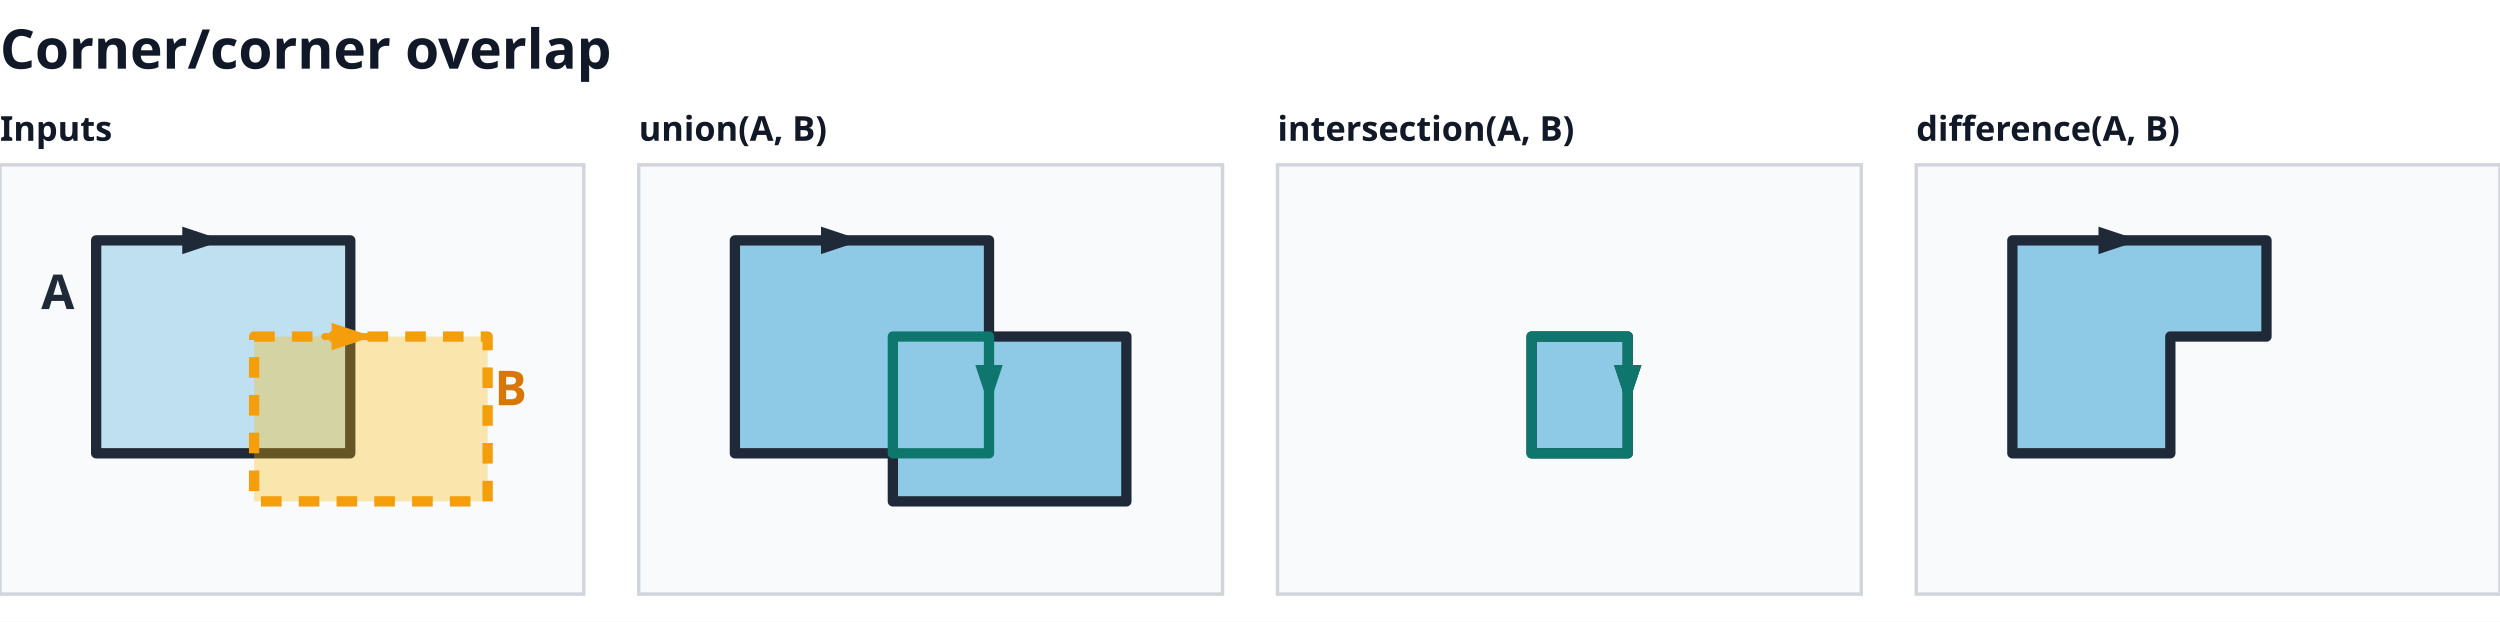
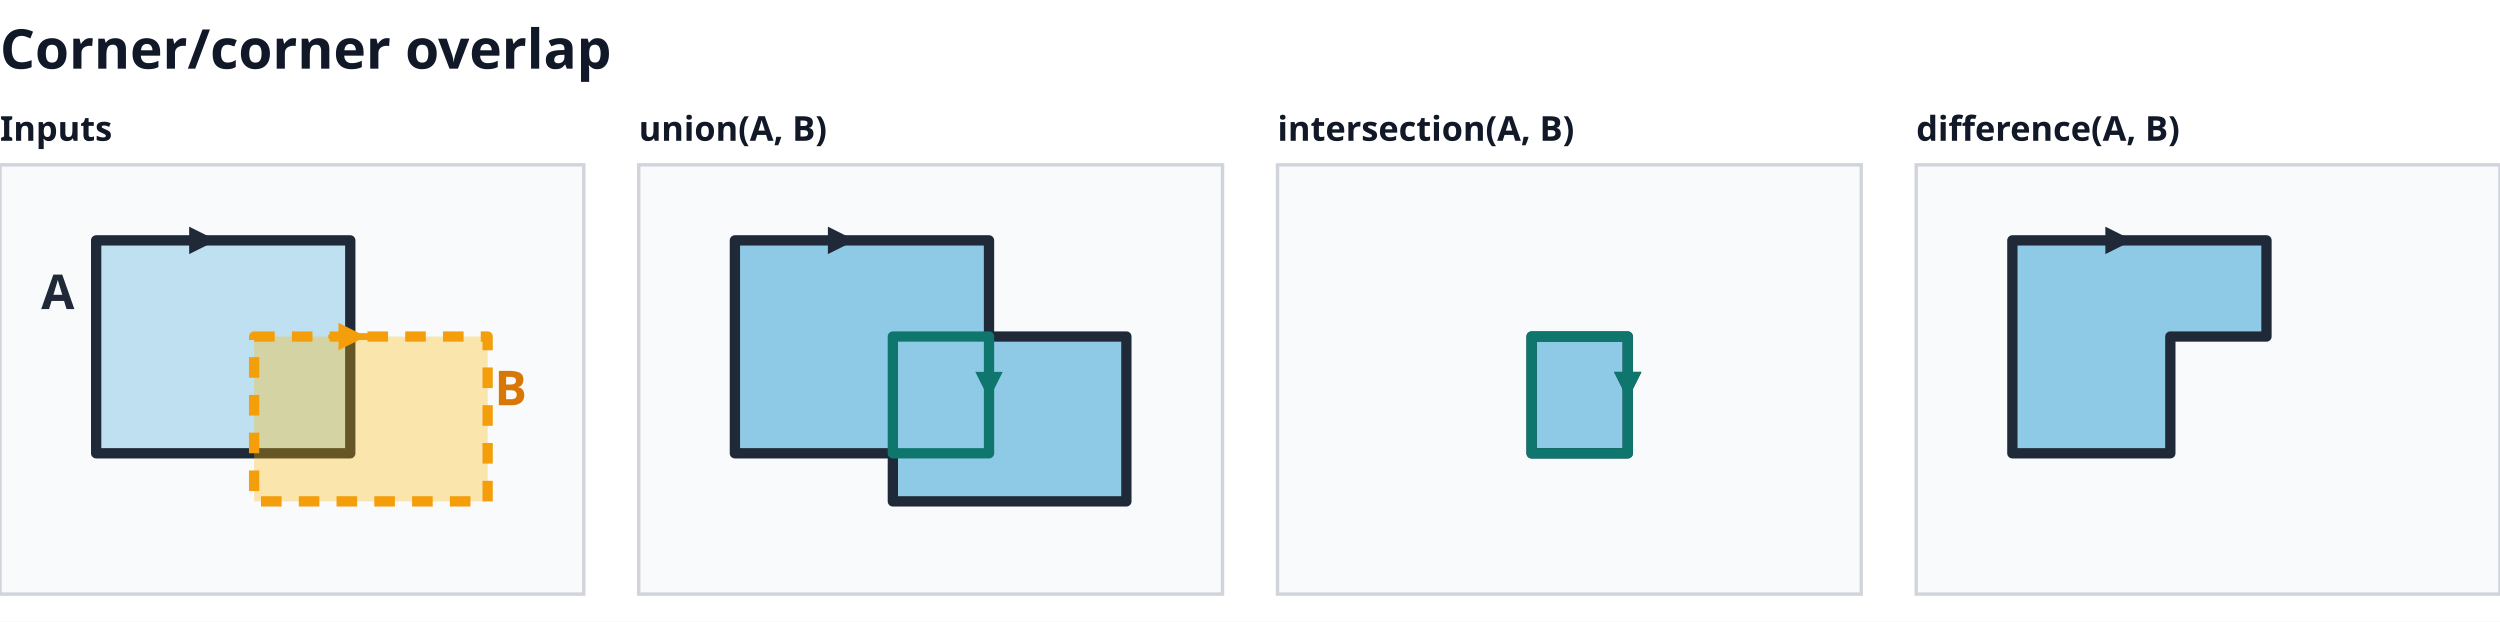
<svg xmlns="http://www.w3.org/2000/svg" viewBox="0 0 728 181">
  <rect x="0" y="0" width="728" height="181" style="fill: #ffffff; stroke: none" />
  <text x="0" y="20" font-size="16" style="fill: #111827; font-family: system-ui, sans-serif; font-weight: 700">Corner/corner overlap</text>
  <rect x="0" y="48" width="170" height="125" style="fill: #f8fafc; stroke: #d1d5db; stroke-width: 1" />
  <text x="0" y="41" font-size="10" style="fill: #111827; font-family: system-ui, sans-serif; font-weight: 700">Inputs</text>
  <path d="M 28 70 H 102 V 132 H 28 Z" style="fill: rgba(142, 202, 230, 0.55); stroke: #1f2937; stroke-width: 3; stroke-linejoin: round" />
  <path d="M 74 98 H 142 V 146 H 74 Z" style="fill: rgba(255, 183, 3, 0.32); stroke: #f59e0b; stroke-width: 3; stroke-dasharray: 6 5; stroke-linejoin: round" />
  <text x="12" y="90" font-size="14" style="fill: #1f2937; font-family: system-ui, sans-serif; font-weight: 700">A</text>
  <text x="144" y="118" font-size="14" style="fill: #d97706; font-family: system-ui, sans-serif; font-weight: 700">B</text>
-   <path d="M 51.08 70 H 67.08" style="fill: none; stroke: #1f2937; stroke-width: 2; stroke-linecap: round" />
-   <path d="M 65.08 70 L 53.08 74 V 66 Z" style="fill: #1f2937; stroke: none" />
-   <path d="M 94.56 98 H 110.56" style="fill: none; stroke: #f59e0b; stroke-width: 2; stroke-linecap: round" />
-   <path d="M 108.56 98 L 96.56 102 V 94 Z" style="fill: #f59e0b; stroke: none" />
+   <path d="M 53.08 70 H 65.08" style="fill: none; stroke: #1f2937; stroke-width: 2; stroke-linecap: round" />
+   <path d="M 63.08 70 L 55.08 74 V 66 Z" style="fill: #1f2937; stroke: none" />
+   <path d="M 96.56 98 H 108.56" style="fill: none; stroke: #f59e0b; stroke-width: 2; stroke-linecap: round" />
+   <path d="M 106.56 98 L 98.56 102 V 94 Z" style="fill: #f59e0b; stroke: none" />
  <rect x="186" y="48" width="170" height="125" style="fill: #f8fafc; stroke: #d1d5db; stroke-width: 1" />
  <text x="186" y="41" font-size="10" style="fill: #111827; font-family: system-ui, sans-serif; font-weight: 700">union(A, B)</text>
  <path d="M 214 70 H 288 V 98 H 328 V 146 H 260 V 132 H 214 Z M 288 98 V 132 H 260 V 98 Z" style="fill: #8ecae6; fill-rule: nonzero; stroke: none" />
  <path d="M 214 70 H 288 V 98 H 328 V 146 H 260 V 132 H 214 Z" style="fill: none; stroke: #1f2937; stroke-width: 3.0; stroke-linejoin: round" />
-   <path d="M 237.08 70 H 253.08" style="fill: none; stroke: #1f2937; stroke-width: 2; stroke-linecap: round" />
-   <path d="M 251.08 70 L 239.08 74 V 66 Z" style="fill: #1f2937; stroke: none" />
+   <path d="M 239.08 70 H 251.08" style="fill: none; stroke: #1f2937; stroke-width: 2; stroke-linecap: round" />
+   <path d="M 249.08 70 L 241.08 74 V 66 Z" style="fill: #1f2937; stroke: none" />
  <path d="M 288 98 V 132 H 260 V 98 Z" style="fill: none; stroke: #0f766e; stroke-width: 3.0; stroke-linejoin: round" />
-   <path d="M 288 104.28 V 120.28" style="fill: none; stroke: #0f766e; stroke-width: 2; stroke-linecap: round" />
-   <path d="M 288 118.28 L 284 106.28 H 292 Z" style="fill: #0f766e; stroke: none" />
+   <path d="M 288 106.28 V 118.28" style="fill: none; stroke: #0f766e; stroke-width: 2; stroke-linecap: round" />
+   <path d="M 288 116.28 L 284 108.28 H 292 Z" style="fill: #0f766e; stroke: none" />
  <rect x="372" y="48" width="170" height="125" style="fill: #f8fafc; stroke: #d1d5db; stroke-width: 1" />
  <text x="372" y="41" font-size="10" style="fill: #111827; font-family: system-ui, sans-serif; font-weight: 700">intersection(A, B)</text>
  <path d="M 474 98 V 132 H 446 V 98 Z M 474 98 V 132 H 446 V 98 Z" style="fill: #8ecae6; fill-rule: nonzero; stroke: none" />
  <path d="M 474 98 V 132 H 446 V 98 Z" style="fill: none; stroke: #1f2937; stroke-width: 3.0; stroke-linejoin: round" />
-   <path d="M 474 104.28 V 120.28" style="fill: none; stroke: #1f2937; stroke-width: 2; stroke-linecap: round" />
-   <path d="M 474 118.28 L 470 106.28 H 478 Z" style="fill: #1f2937; stroke: none" />
+   <path d="M 474 106.28 V 118.28" style="fill: none; stroke: #1f2937; stroke-width: 2; stroke-linecap: round" />
+   <path d="M 474 116.28 L 470 108.28 H 478 Z" style="fill: #1f2937; stroke: none" />
  <path d="M 474 98 V 132 H 446 V 98 Z" style="fill: none; stroke: #0f766e; stroke-width: 3.0; stroke-linejoin: round" />
-   <path d="M 474 104.28 V 120.28" style="fill: none; stroke: #0f766e; stroke-width: 2; stroke-linecap: round" />
-   <path d="M 474 118.28 L 470 106.28 H 478 Z" style="fill: #0f766e; stroke: none" />
+   <path d="M 474 106.28 V 118.28" style="fill: none; stroke: #0f766e; stroke-width: 2; stroke-linecap: round" />
+   <path d="M 474 116.28 L 470 108.28 H 478 Z" style="fill: #0f766e; stroke: none" />
  <rect x="558" y="48" width="170" height="125" style="fill: #f8fafc; stroke: #d1d5db; stroke-width: 1" />
  <text x="558" y="41" font-size="10" style="fill: #111827; font-family: system-ui, sans-serif; font-weight: 700">difference(A, B)</text>
  <path d="M 586 70 H 660 V 98 H 632 V 132 H 586 Z" style="fill: #8ecae6; fill-rule: nonzero; stroke: none" />
  <path d="M 586 70 H 660 V 98 H 632 V 132 H 586 Z" style="fill: none; stroke: #1f2937; stroke-width: 3.0; stroke-linejoin: round" />
-   <path d="M 609.08 70 H 625.08" style="fill: none; stroke: #1f2937; stroke-width: 2; stroke-linecap: round" />
-   <path d="M 623.08 70 L 611.08 74 V 66 Z" style="fill: #1f2937; stroke: none" />
+   <path d="M 611.08 70 H 623.08" style="fill: none; stroke: #1f2937; stroke-width: 2; stroke-linecap: round" />
+   <path d="M 621.08 70 L 613.08 74 V 66 Z" style="fill: #1f2937; stroke: none" />
</svg>
